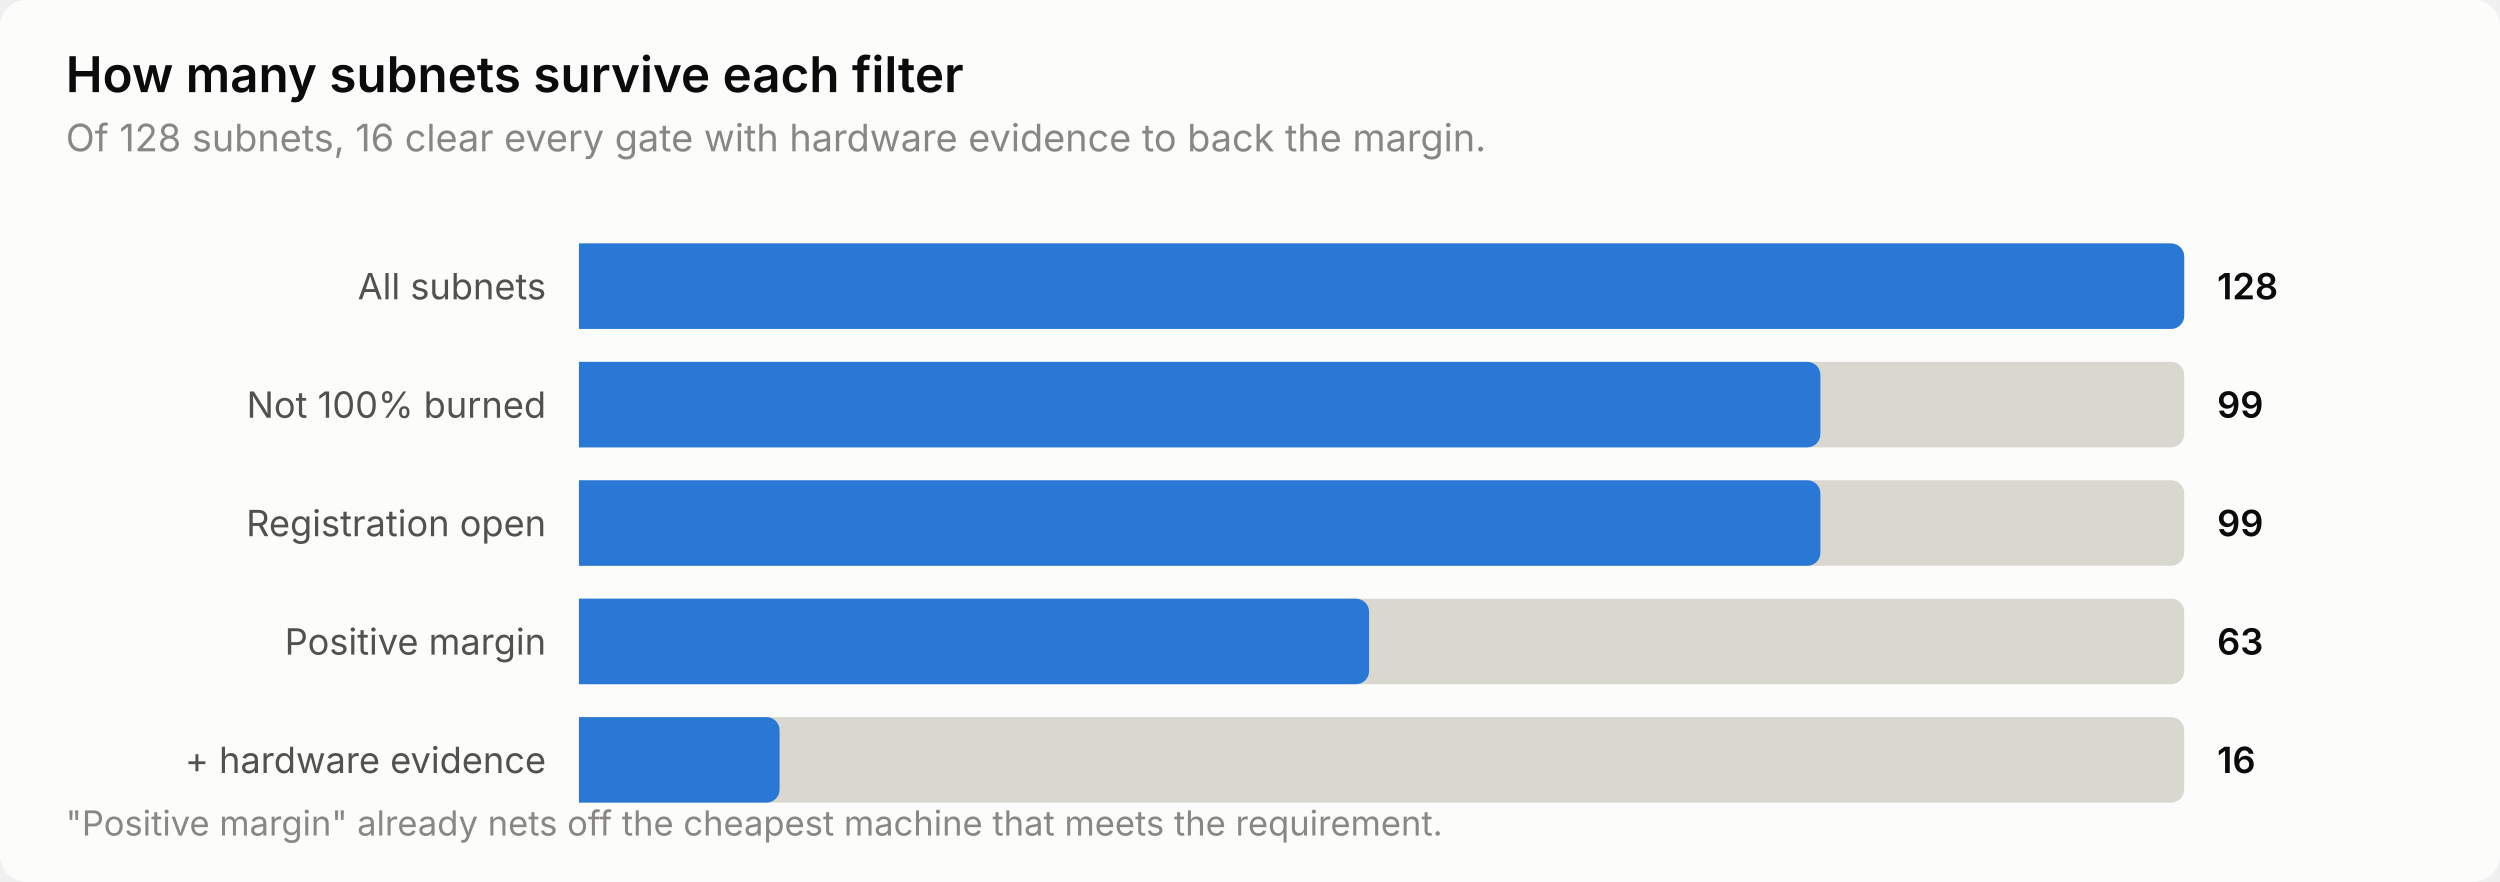
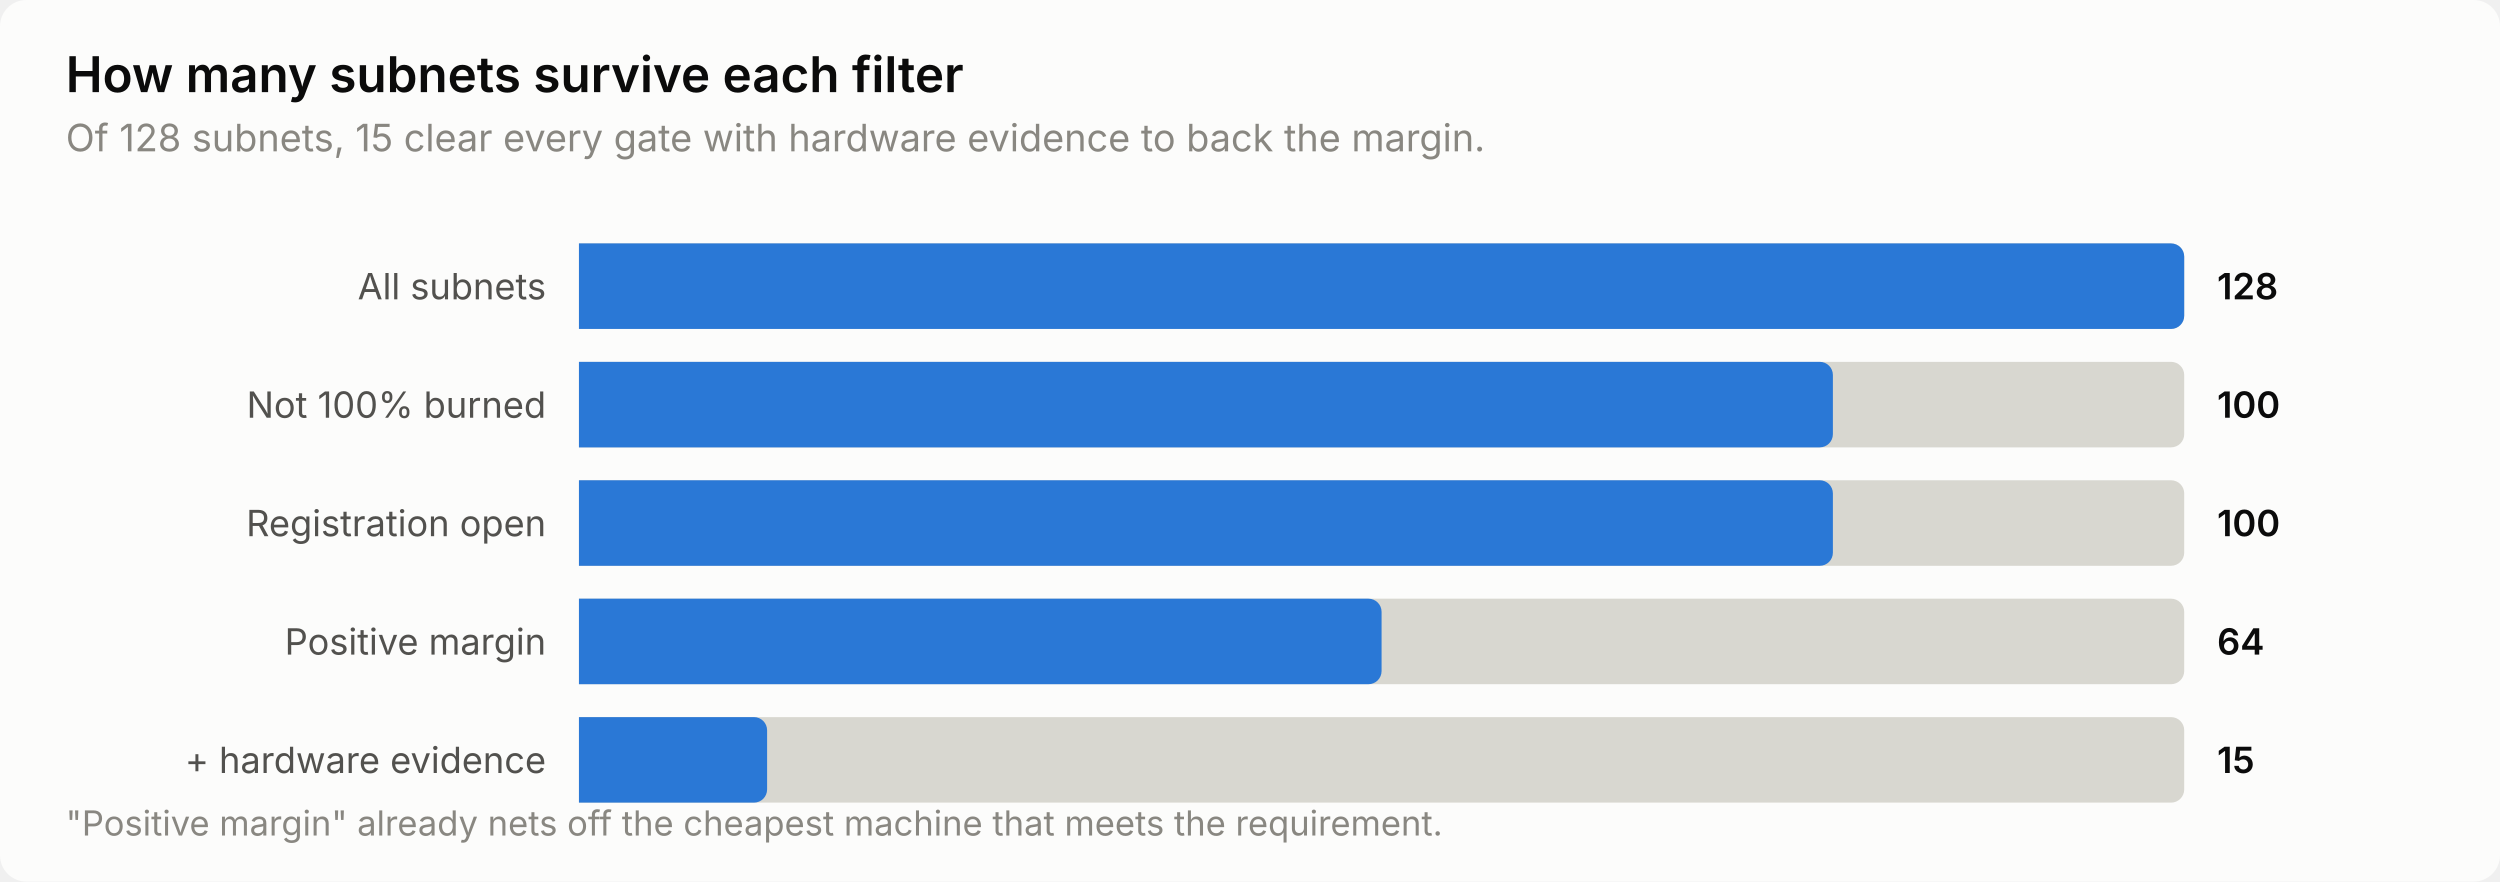
<svg xmlns="http://www.w3.org/2000/svg" width="760" height="268" viewBox="0 0 760 268" role="img" aria-label="How many subnets survive each filter">
  <style>
    text { font-family: system-ui, -apple-system, 'Segoe UI', sans-serif; }
    .t-title { font-size: 15px; font-weight: 600; }
    .t-sub { font-size: 11.5px; }
    .t-lab { font-size: 11px; }
    .t-val { font-size: 11px; font-weight: 600; font-variant-numeric: tabular-nums; }
    .t-tick { font-size: 10.5px; font-variant-numeric: tabular-nums; }

    .surface { fill: #fcfcfb; }
    .ink { fill: #0b0b0b; }
    .ink2 { fill: #52514e; }
    .muted { fill: #898781; }
    .grid { stroke: #e1e0d9; }
    .axis { stroke: #c3c2b7; }
    .accent { fill: #2a78d6; }
    .critical { fill: #d03b3b; }
    .deemph { fill: #d8d7d0; }

    @media (prefers-color-scheme: dark) {
      .surface { fill: #1a1a19; }
      .ink { fill: #ffffff; }
      .ink2 { fill: #c3c2b7; }
      .muted { fill: #898781; }
      .grid { stroke: #2c2c2a; }
      .axis { stroke: #383835; }
      .accent { fill: #3987e5; }
      .deemph { fill: #3a3a37; }
    }
</style>
  <rect class="surface" width="760" height="268" rx="8" />
  <text class="ink t-title" x="20" y="28">How many subnets survive each filter</text>
-   <text class="muted t-sub" x="20" y="46">Of 128 subnets, 16 clear every gate with hardware evidence to back the margin.</text>
+   <text class="muted t-sub" x="20" y="46">Of 128 subnets, 15 clear every gate with hardware evidence to back the margin.</text>
  <text class="ink2 t-lab" x="166" y="91" text-anchor="end">All subnets</text>
  <path class="deemph" d="M176.0,74.0 H660.0 a4.0,4.0 0 0 1 4.0,4.0 V96.0 a4.0,4.0 0 0 1 -4.0,4.0 H176.0 Z" />
  <path class="accent" d="M176.0,74.0 H660.0 a4.0,4.0 0 0 1 4.0,4.0 V96.0 a4.0,4.0 0 0 1 -4.0,4.0 H176.0 Z" />
  <text class="ink t-val" x="674" y="91">128</text>
  <text class="ink2 t-lab" x="166" y="127" text-anchor="end">Not 100% burned</text>
  <path class="deemph" d="M176.0,110.0 H660.0 a4.0,4.0 0 0 1 4.0,4.0 V132.0 a4.0,4.0 0 0 1 -4.0,4.0 H176.0 Z" />
-   <path class="accent" d="M176.0,110.0 H549.4 a4.0,4.0 0 0 1 4.0,4.0 V132.0 a4.0,4.0 0 0 1 -4.0,4.0 H176.0 Z" />
-   <text class="ink t-val" x="674" y="127">99</text>
+   <path class="accent" d="M176.0,110.0 H553.2 a4.0,4.0 0 0 1 4.0,4.0 V132.0 a4.0,4.0 0 0 1 -4.0,4.0 H176.0 Z" />
+   <text class="ink t-val" x="674" y="127">100</text>
  <text class="ink2 t-lab" x="166" y="163" text-anchor="end">Registration open</text>
  <path class="deemph" d="M176.0,146.0 H660.0 a4.0,4.0 0 0 1 4.0,4.0 V168.0 a4.0,4.0 0 0 1 -4.0,4.0 H176.0 Z" />
-   <path class="accent" d="M176.0,146.0 H549.4 a4.0,4.0 0 0 1 4.0,4.0 V168.0 a4.0,4.0 0 0 1 -4.0,4.0 H176.0 Z" />
-   <text class="ink t-val" x="674" y="163">99</text>
+   <path class="accent" d="M176.0,146.0 H553.2 a4.0,4.0 0 0 1 4.0,4.0 V168.0 a4.0,4.0 0 0 1 -4.0,4.0 H176.0 Z" />
+   <text class="ink t-val" x="674" y="163">100</text>
  <text class="ink2 t-lab" x="166" y="199" text-anchor="end">Positive margin</text>
  <path class="deemph" d="M176.0,182.0 H660.0 a4.0,4.0 0 0 1 4.0,4.0 V204.0 a4.0,4.0 0 0 1 -4.0,4.0 H176.0 Z" />
-   <path class="accent" d="M176.0,182.0 H412.2 a4.0,4.0 0 0 1 4.0,4.0 V204.0 a4.0,4.0 0 0 1 -4.0,4.0 H176.0 Z" />
-   <text class="ink t-val" x="674" y="199">63</text>
+   <path class="accent" d="M176.0,182.0 H416.0 a4.0,4.0 0 0 1 4.0,4.0 V204.0 a4.0,4.0 0 0 1 -4.0,4.0 H176.0 Z" />
+   <text class="ink t-val" x="674" y="199">64</text>
  <text class="ink2 t-lab" x="166" y="235" text-anchor="end">+ hardware evidence</text>
  <path class="deemph" d="M176.0,218.0 H660.0 a4.0,4.0 0 0 1 4.0,4.0 V240.0 a4.0,4.0 0 0 1 -4.0,4.0 H176.0 Z" />
-   <path class="accent" d="M176.0,218.0 H233.0 a4.0,4.0 0 0 1 4.0,4.0 V240.0 a4.0,4.0 0 0 1 -4.0,4.0 H176.0 Z" />
-   <text class="ink t-val" x="674" y="235">16</text>
+   <path class="accent" d="M176.0,218.0 H229.2 a4.0,4.0 0 0 1 4.0,4.0 V240.0 a4.0,4.0 0 0 1 -4.0,4.0 H176.0 Z" />
+   <text class="ink t-val" x="674" y="235">15</text>
  <text class="muted t-tick" x="20" y="254">"Positive margin" already nets off the cheapest machine that meets the requirement.</text>
</svg>
